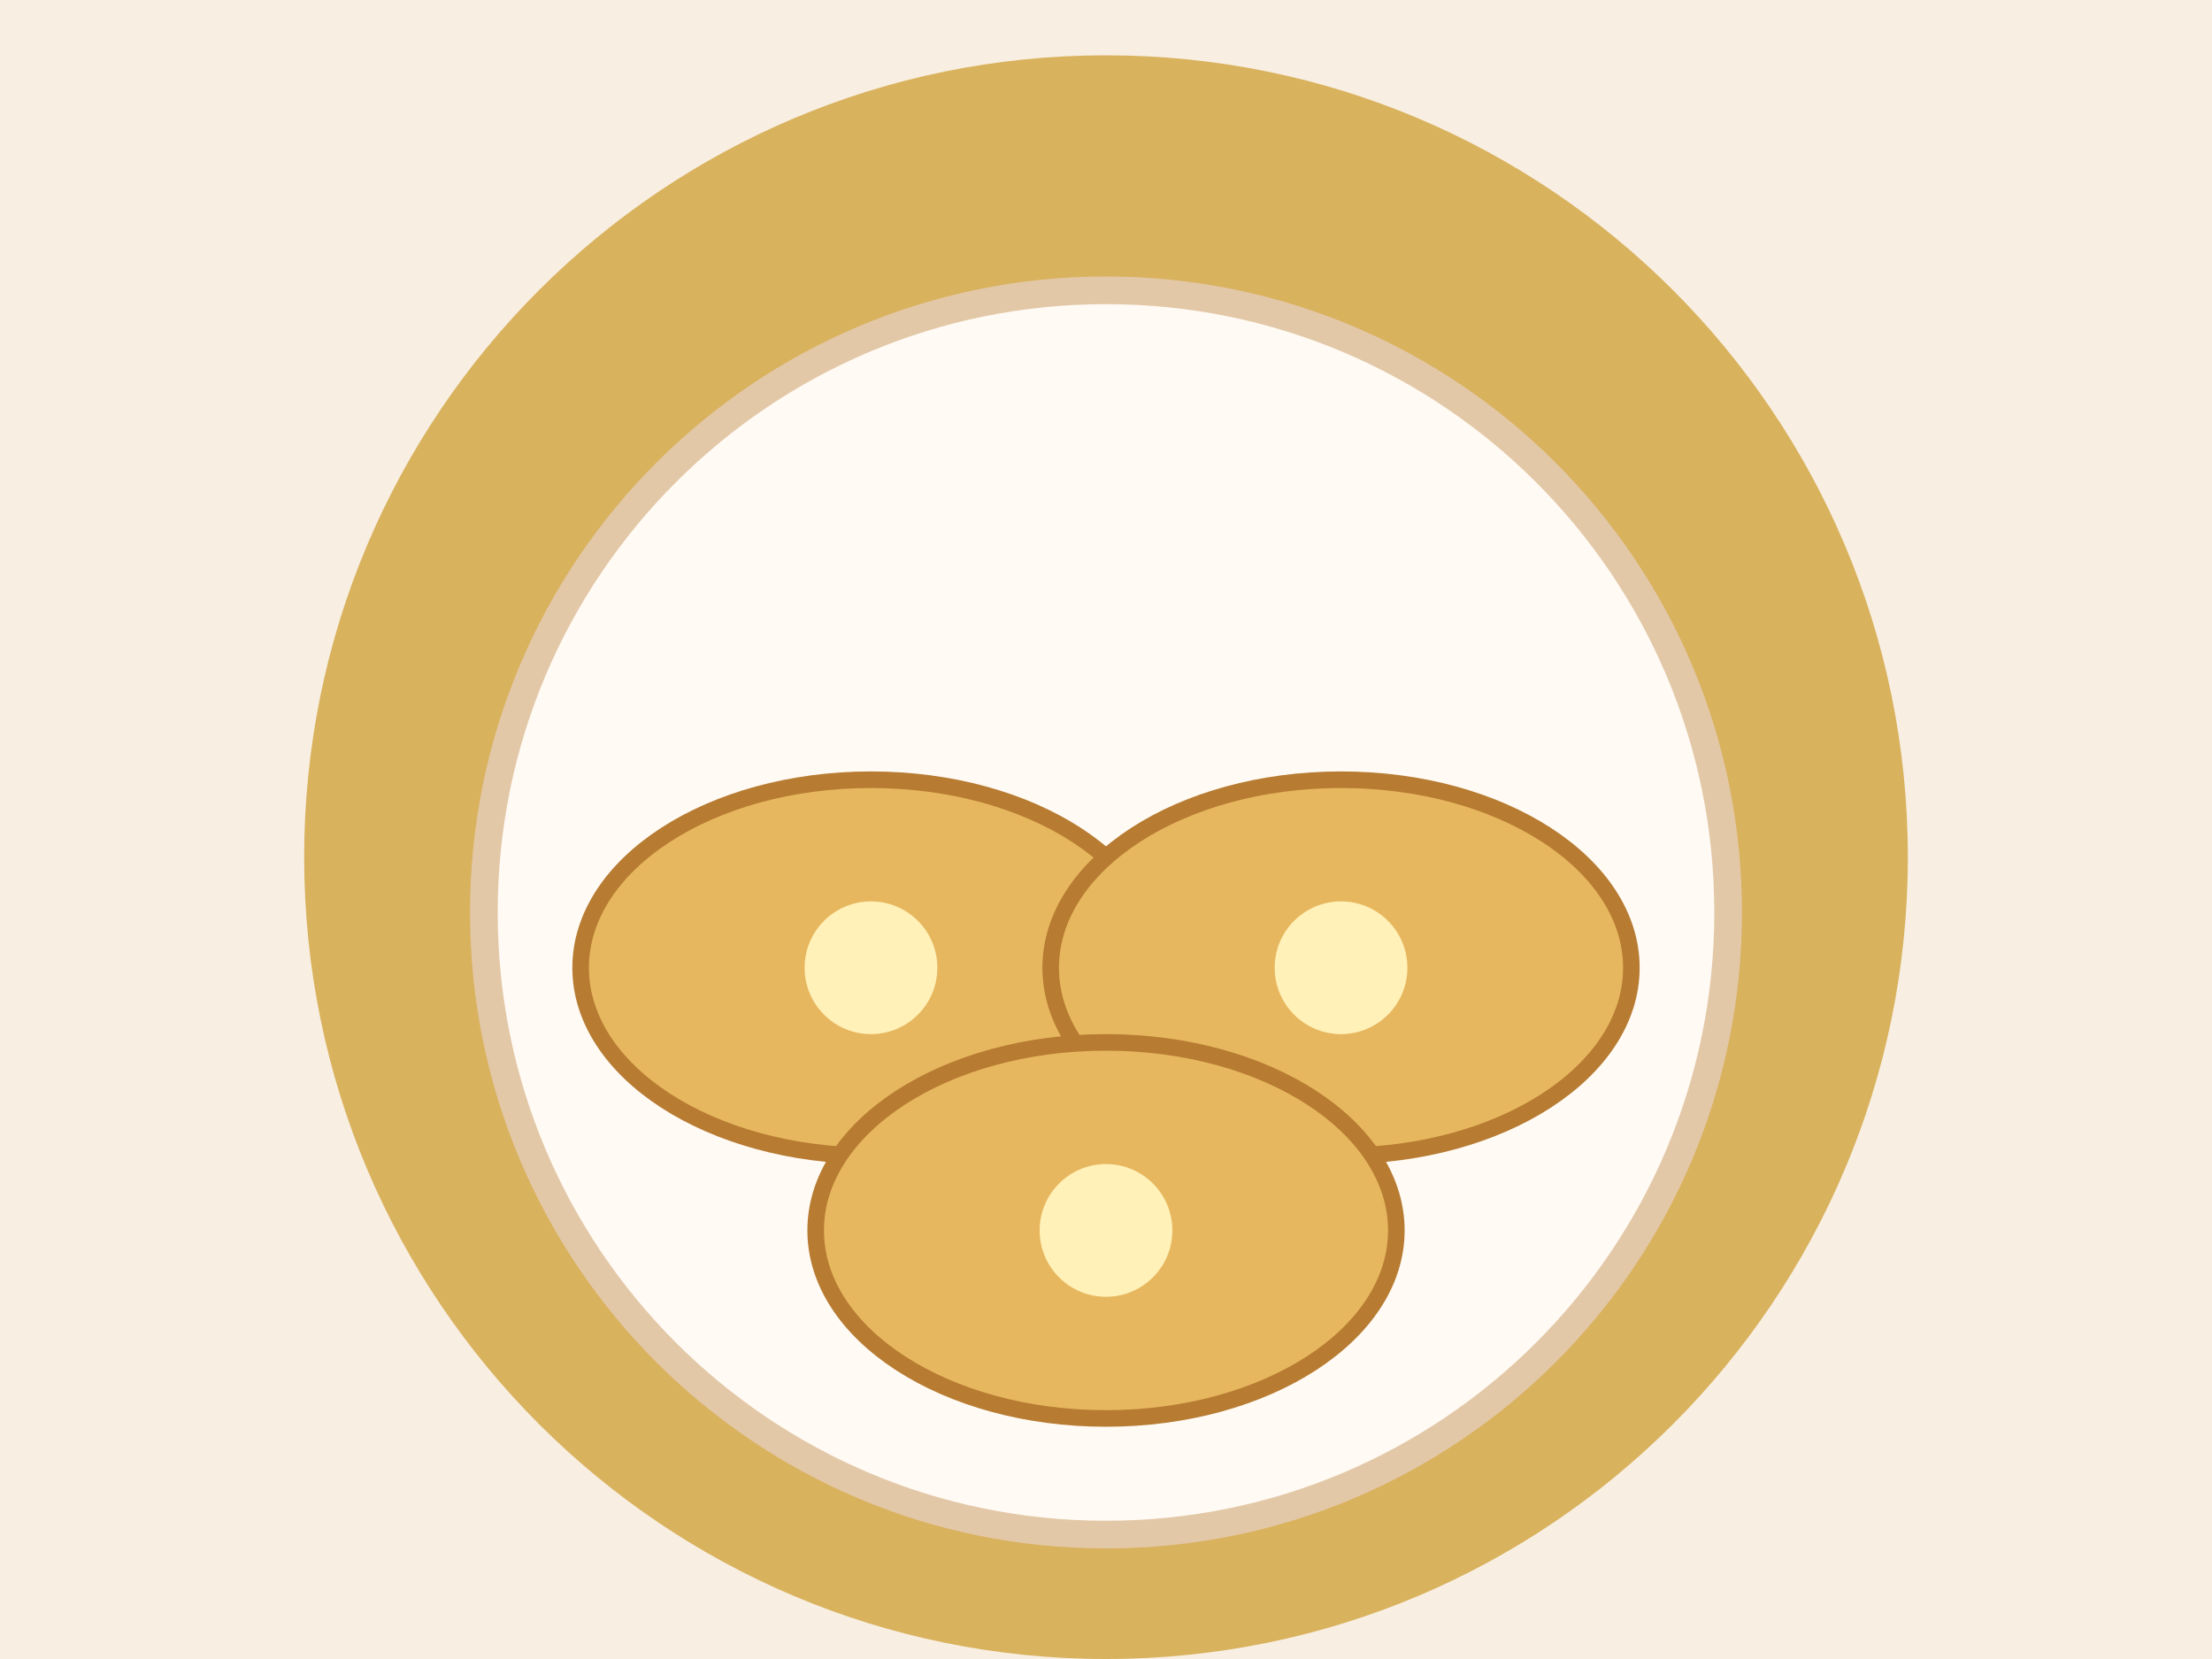
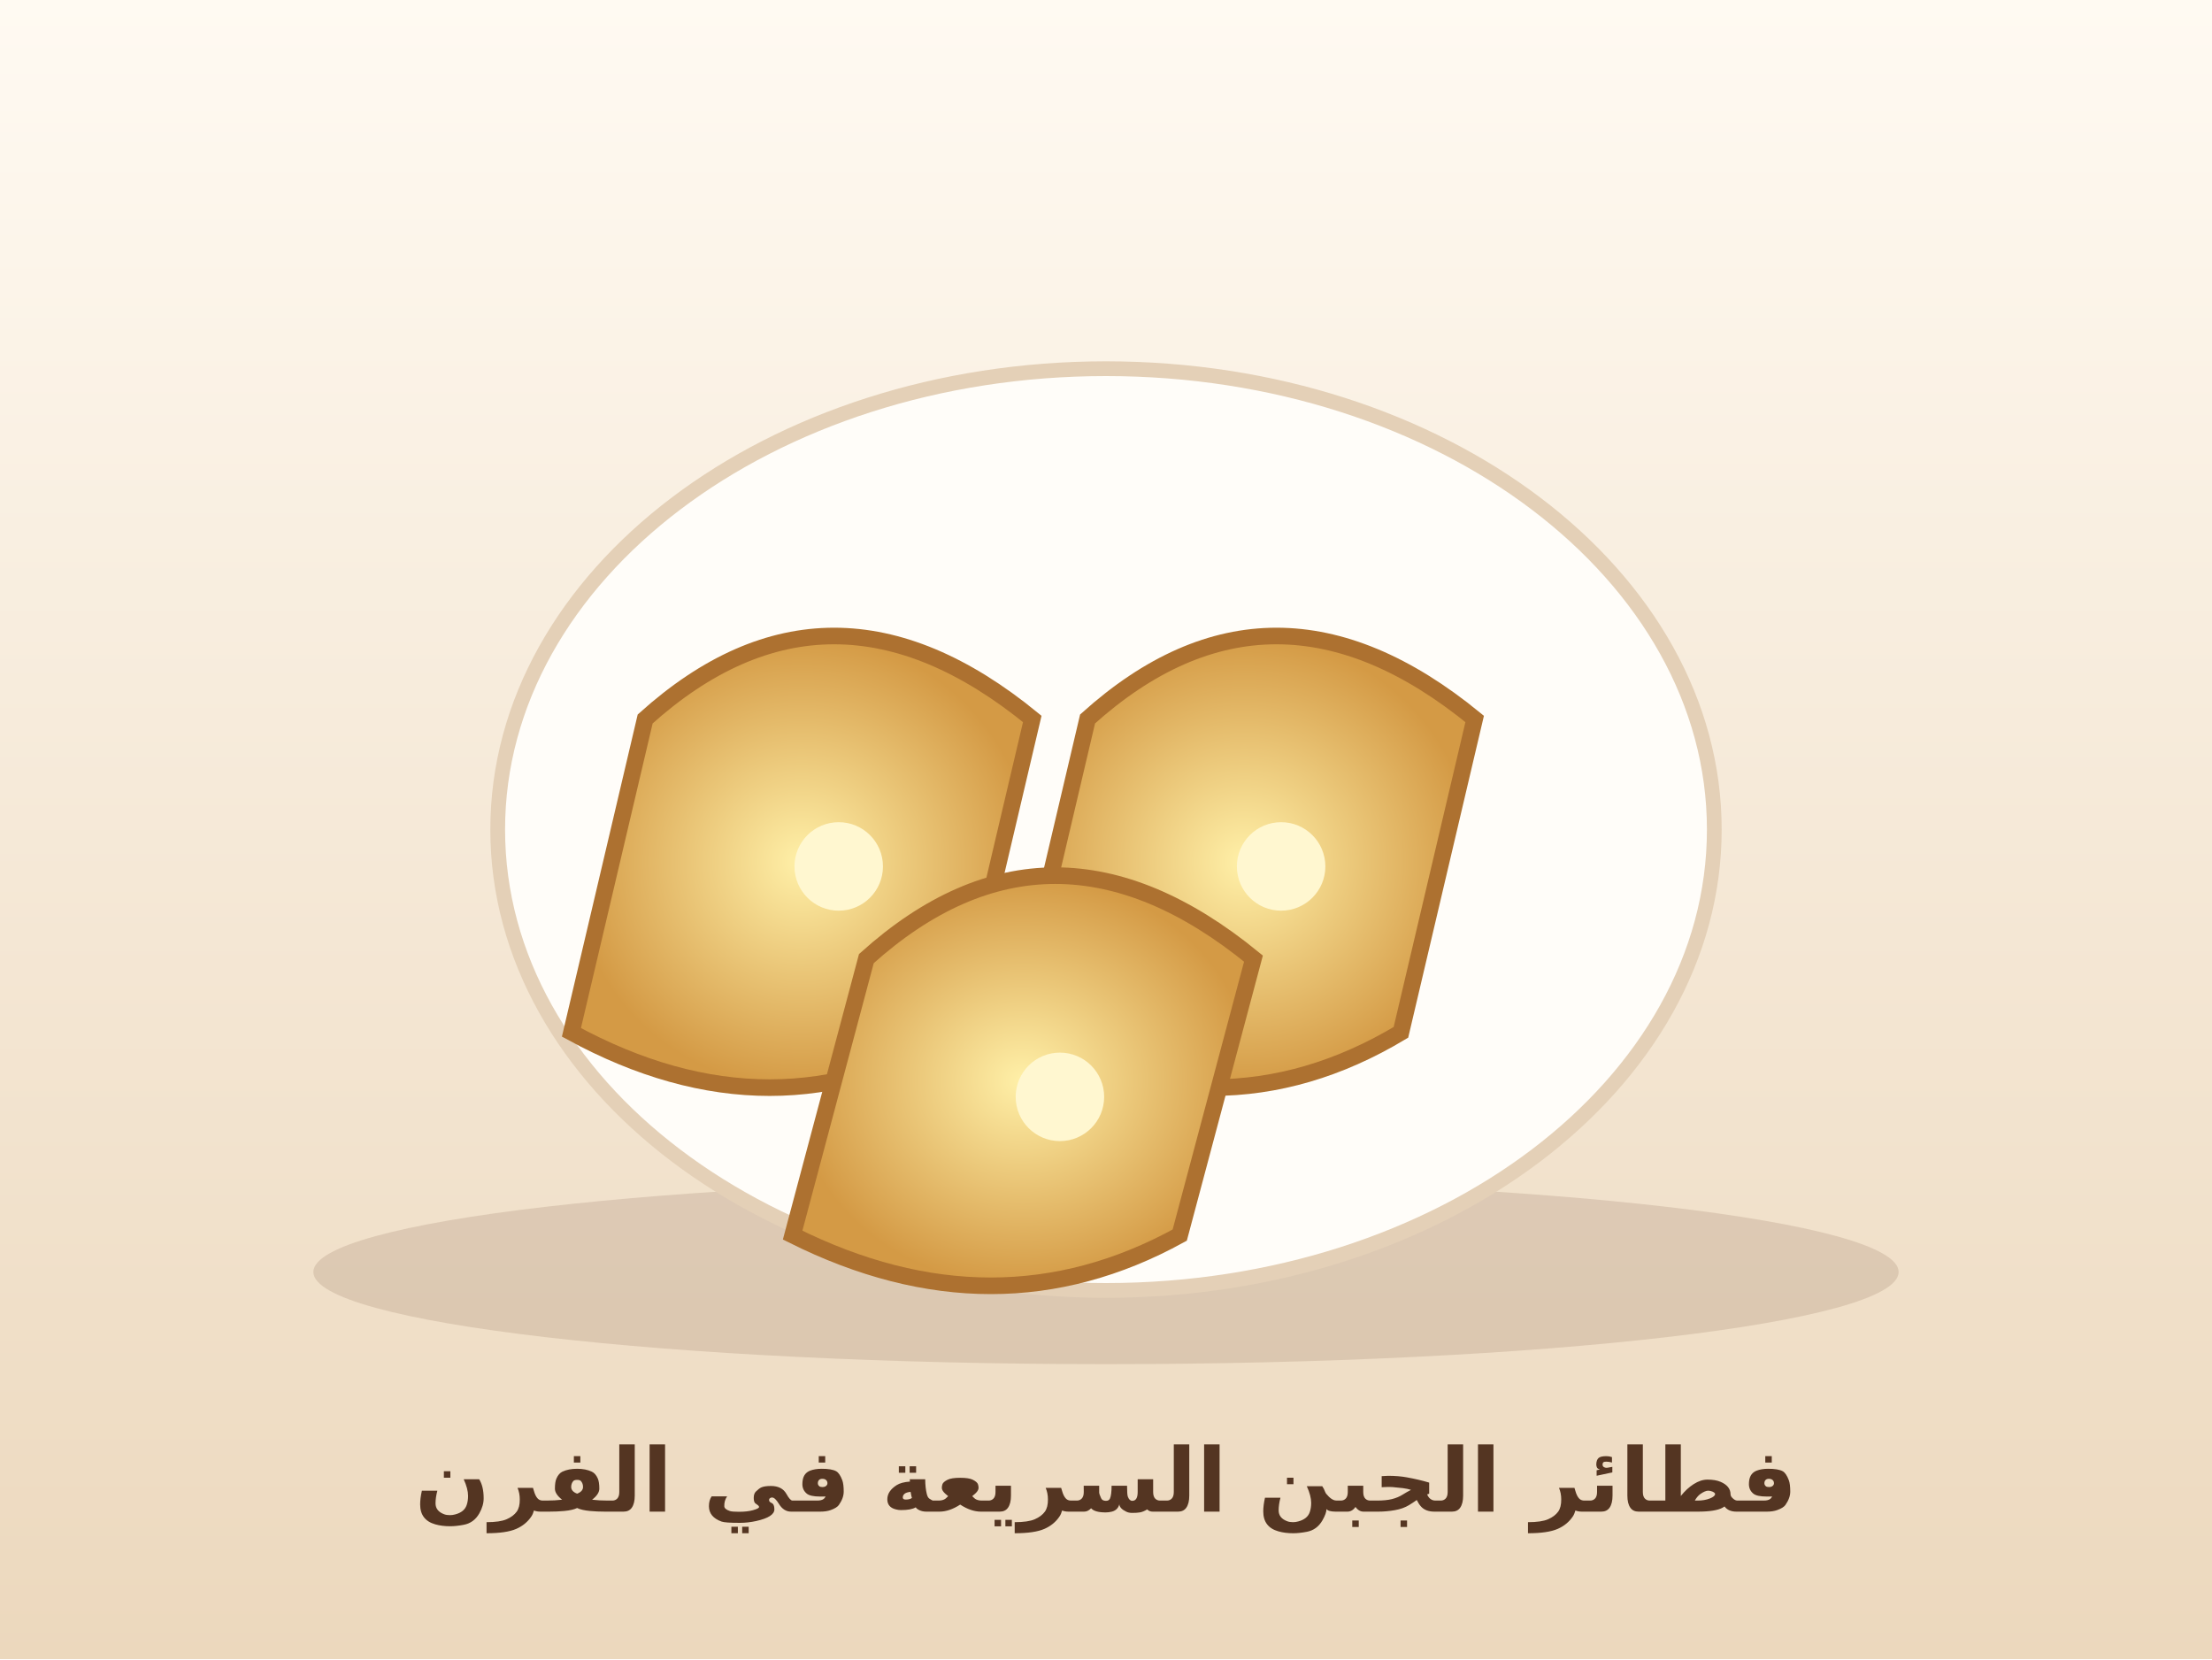
- <svg xmlns="http://www.w3.org/2000/svg" width="800" height="600">
-   <rect width="800" height="600" fill="#f8efe2" />
-   <circle cx="400" cy="310" r="290" fill="#d9b25e" />
-   <circle cx="400" cy="330" r="225" fill="#fffaf3" stroke="#e3c8a8" stroke-width="10" />
-   <g fill="#e7b75f" stroke="#b77b32" stroke-width="6">
-     <ellipse cx="315" cy="350" rx="105" ry="68" />
-     <ellipse cx="485" cy="350" rx="105" ry="68" />
-     <ellipse cx="400" cy="445" rx="105" ry="68" />
+ <svg xmlns="http://www.w3.org/2000/svg" viewBox="0 0 1200 900">
+   <defs>
+     <linearGradient id="b" x2="0" y2="1">
+       <stop stop-color="#fffaf2" />
+       <stop offset="1" stop-color="#ecd8bd" />
+     </linearGradient>
+     <radialGradient id="p">
+       <stop stop-color="#fff0a8" />
+       <stop offset="1" stop-color="#d49a45" />
+     </radialGradient>
+   </defs>
+   <rect width="1200" height="900" fill="url(#b)" />
+   <ellipse cx="600" cy="690" rx="430" ry="50" fill="#6b432d" opacity=".15" />
+   <ellipse cx="600" cy="450" rx="330" ry="250" fill="#fffdf9" stroke="#e4d0b7" stroke-width="8" />
+   <g fill="url(#p)" stroke="#ad7130" stroke-width="9">
+     <path d="M350 390q100-90 210 0l-40 170q-100 60-210 0z" />
+     <path d="M590 390q100-90 210 0l-40 170q-100 60-210 0z" />
+     <path d="M470 520q100-90 210 0l-40 150q-100 55-210 0z" />
  </g>
-   <g fill="#fff1b8">
-     <circle cx="315" cy="350" r="24" />
-     <circle cx="485" cy="350" r="24" />
-     <circle cx="400" cy="445" r="24" />
+   <g fill="#fff7d0">
+     <circle cx="455" cy="470" r="24" />
+     <circle cx="695" cy="470" r="24" />
+     <circle cx="575" cy="595" r="24" />
  </g>
+   <text x="600" y="820" text-anchor="middle" font-family="Arial,sans-serif" font-size="48" font-weight="700" fill="#543522">فطائر الجبن السريعة في الفرن</text>
</svg>
